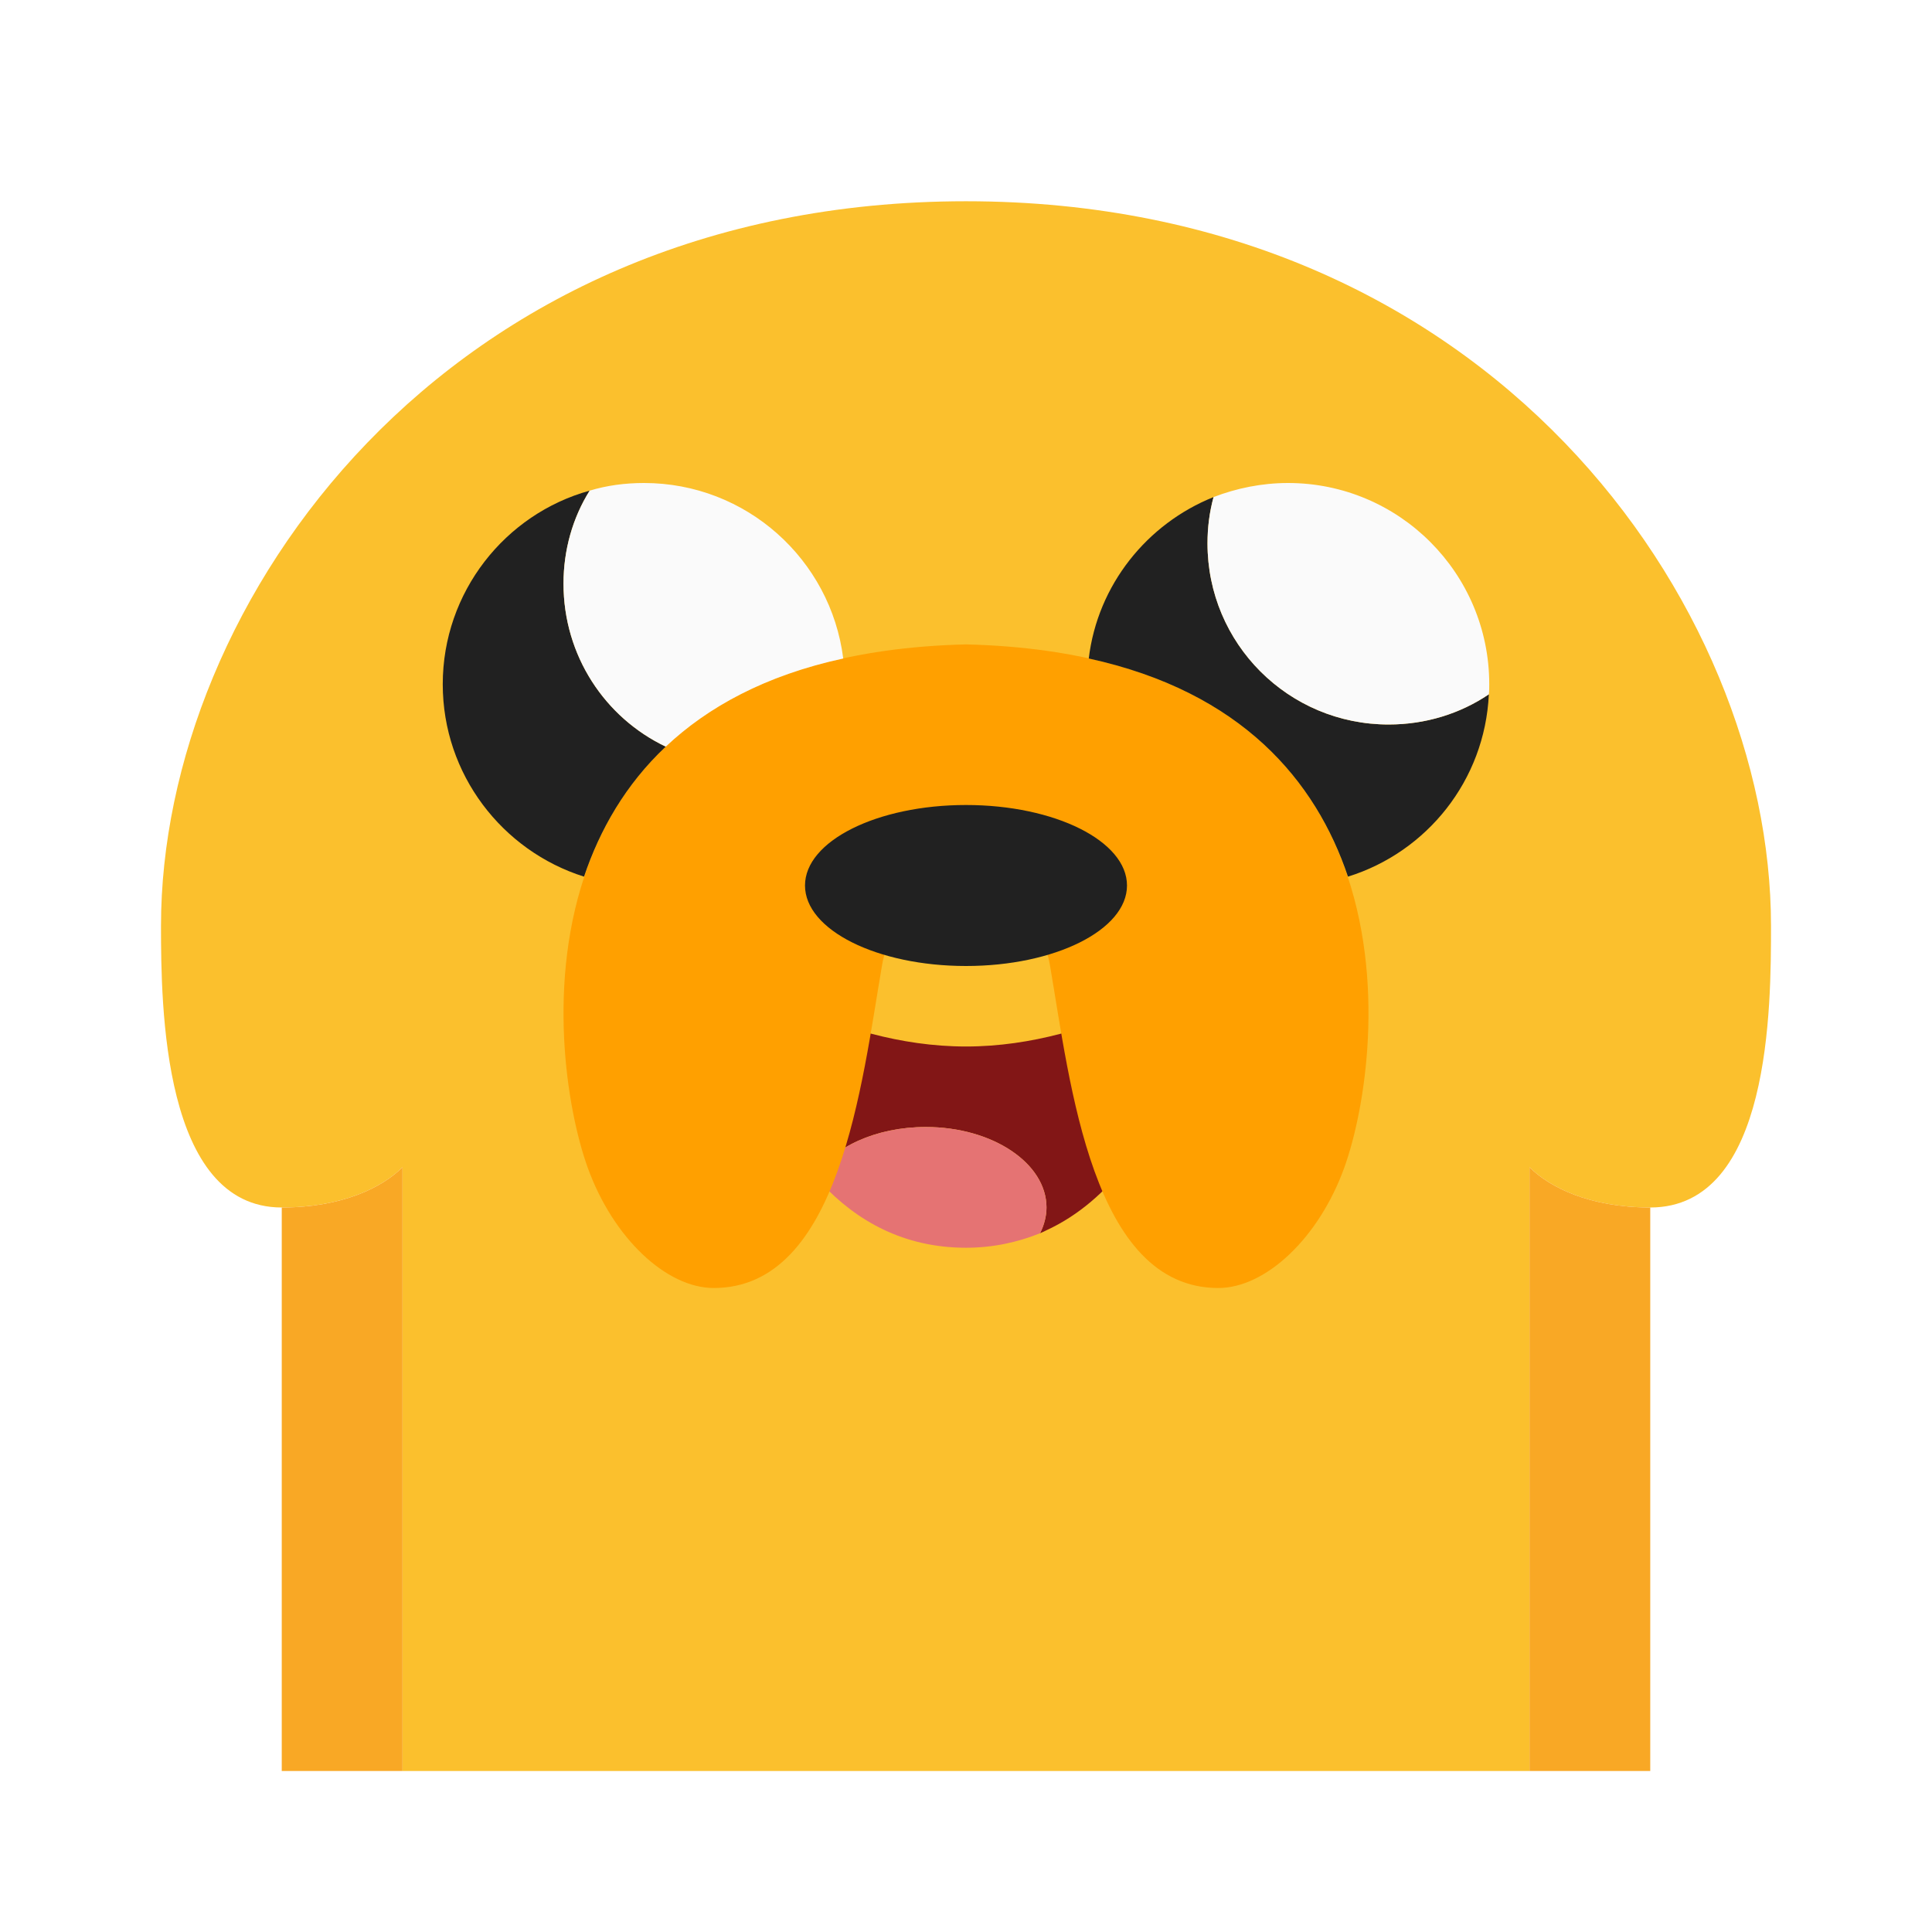
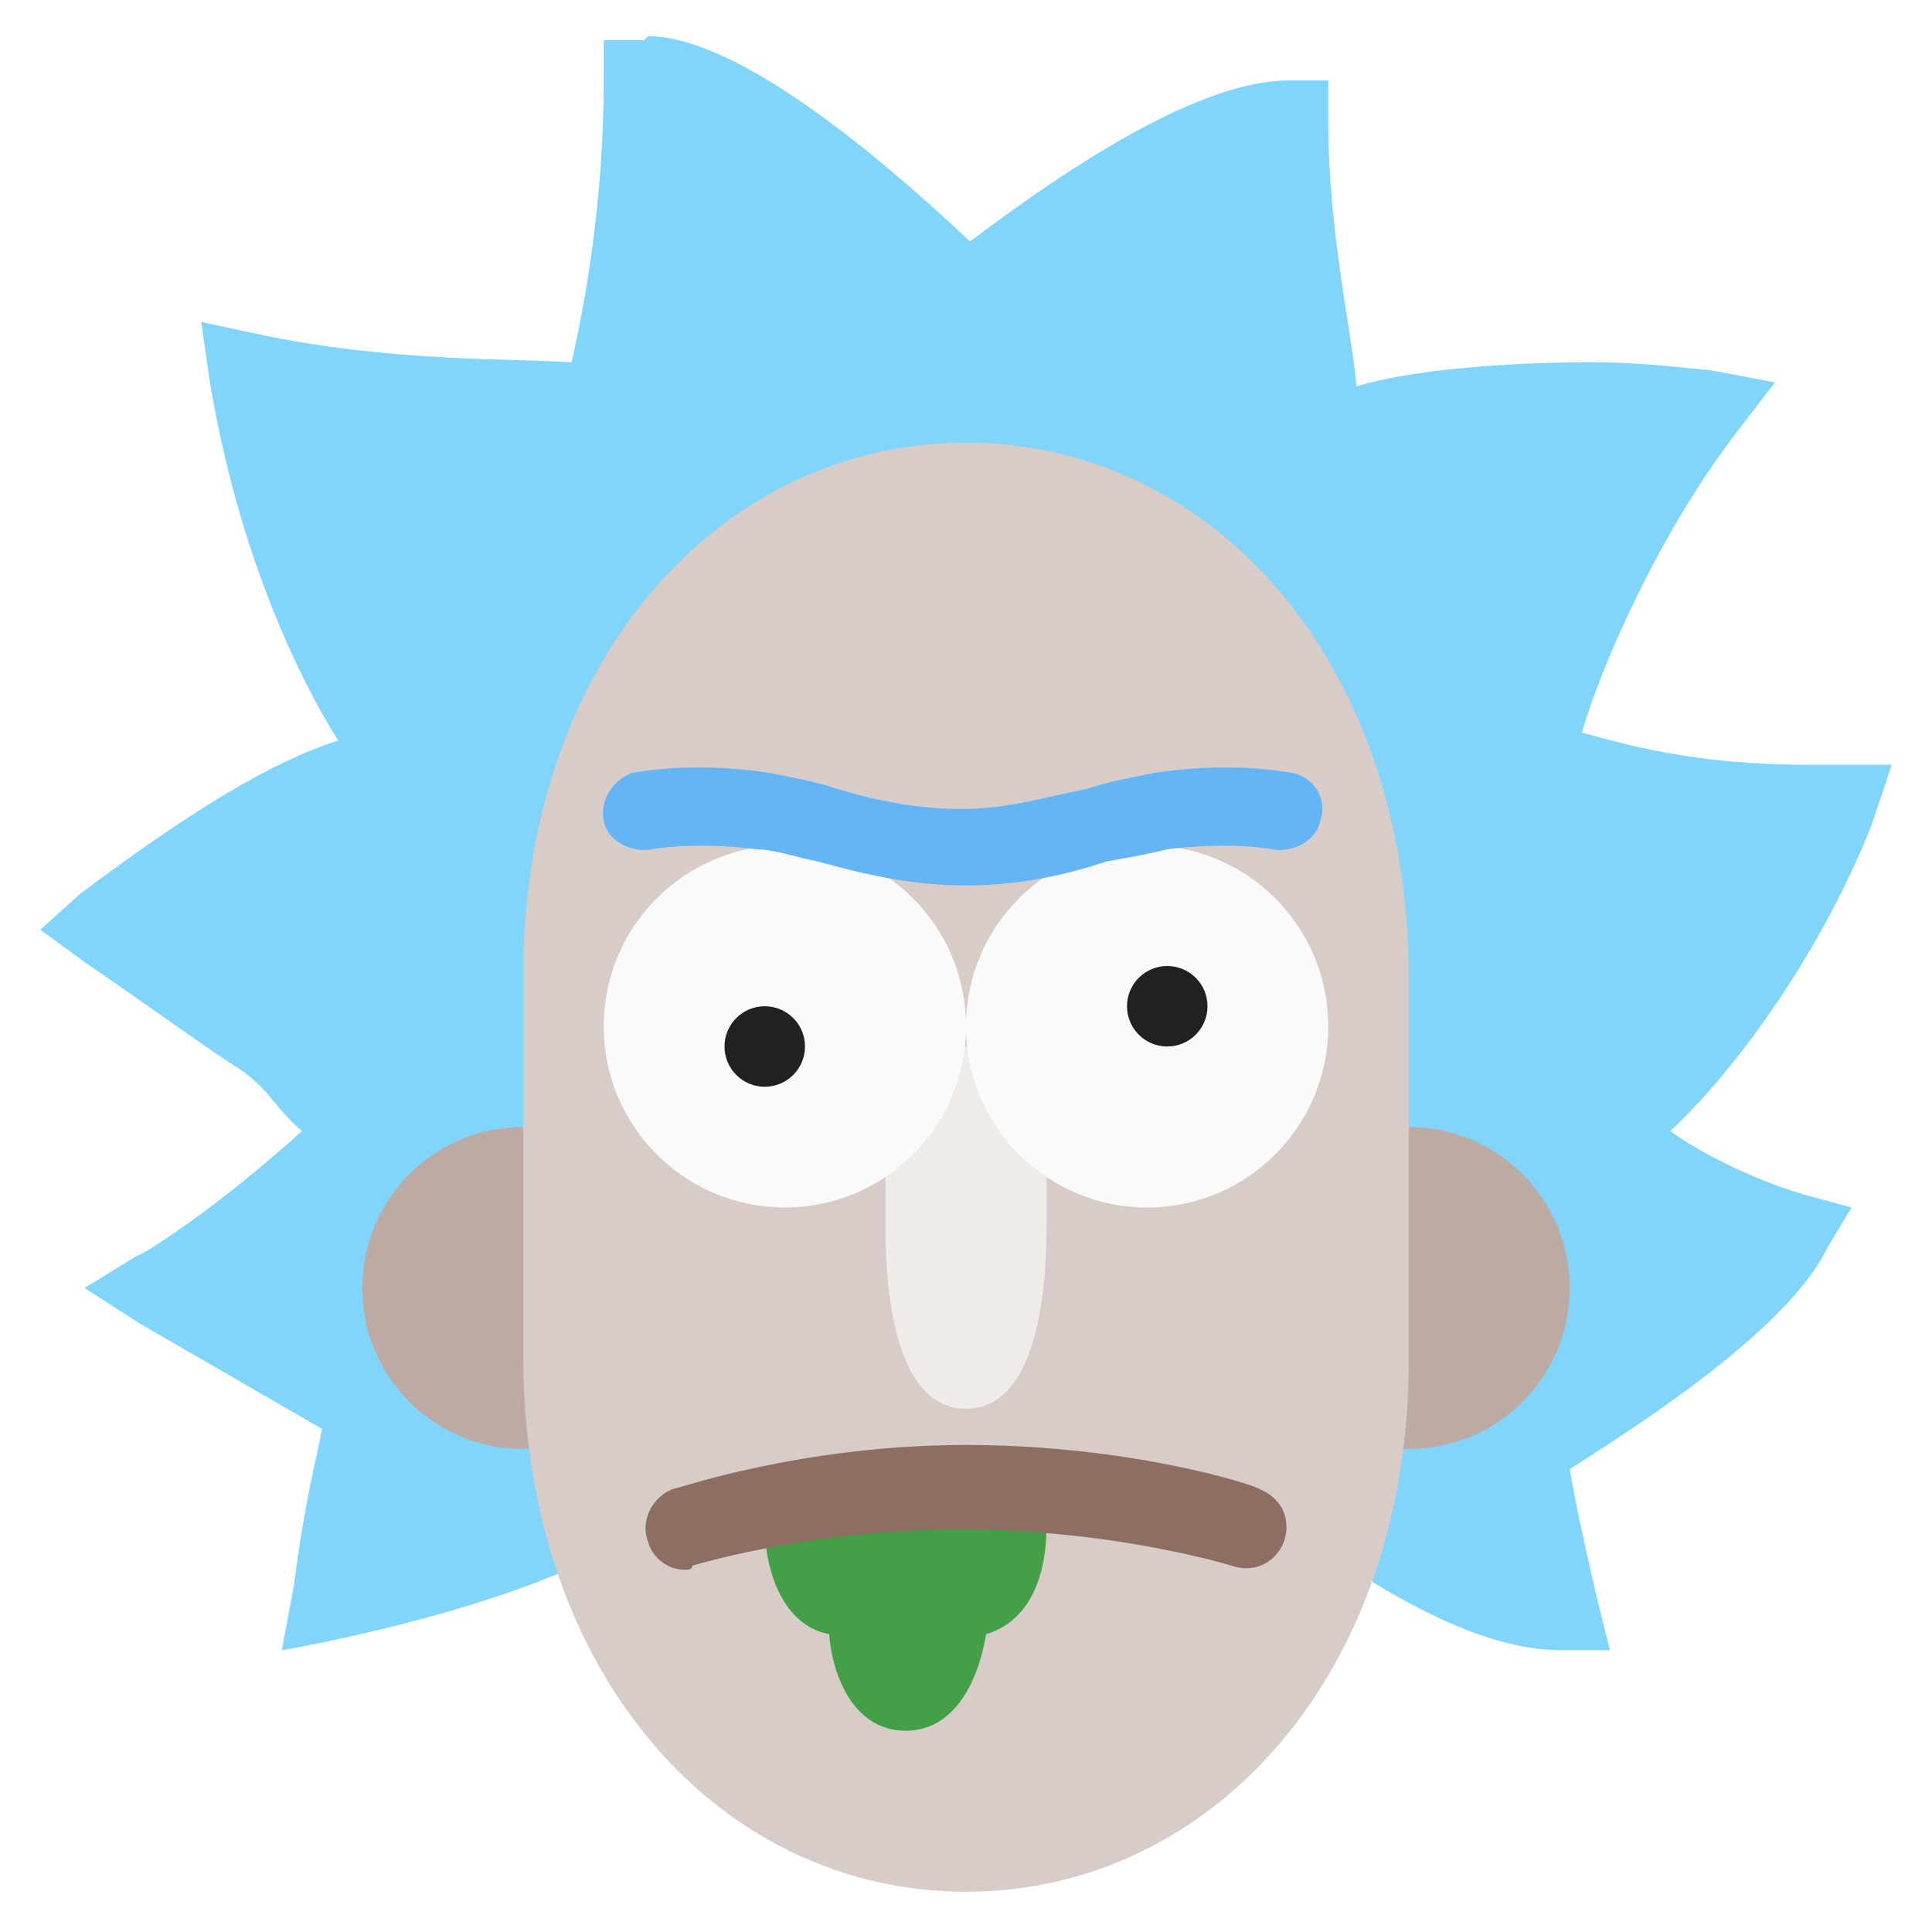
<svg xmlns="http://www.w3.org/2000/svg" x="0px" y="0px" width="48" height="48" viewBox="0 0 48 48" style=" fill:#000000;">
-   <path fill="#fbc02d" d="M44,23c0,2,0,7-3,7c-1.5,0-2.5-0.5-3-1v15H10V29c-0.5,0.5-1.5,1-3,1c-2.956,0-3-5-3-7c0-8,7-18,20-18 S44,15,44,23z" />
-   <path fill="#821616" d="M30,24c0,0-0.72,5.06-4.01,6.57c-0.02,0.01-0.04,0.02-0.06,0.03c-0.03,0.01-0.06,0.03-0.09,0.04 C25.94,30.44,26,30.22,26,30c0-1.1-1.34-2-3-2c-1.24,0-2.3,0.5-2.75,1.21c-0.11-0.11-0.2-0.22-0.29-0.34C18.41,26.81,18,24,18,24 s2.69,2,6,2S30,24,30,24z" />
-   <path fill="#e57373" d="M26,30c0,0.22-0.06,0.44-0.16,0.64C25.29,30.86,24.68,31,24,31c-1.55,0-2.72-0.67-3.59-1.6 c-0.06-0.06-0.11-0.12-0.16-0.19C20.7,28.5,21.76,28,23,28C24.66,28,26,28.9,26,30z" />
-   <path fill="#f9a825" d="M41 30v14h-3V29C38.5 29.5 39.5 30 41 30zM10 29v15H7V30C8.5 30 9.5 29.5 10 29z" />
-   <path fill="#ffa000" d="M24,16.01C12.54,16.29,13.553,26.08,14.598,29c0.637,1.77,1.964,3,3.134,3 c3.134,0,3.677-5.08,4.179-8c0.198-1.23,1.16-1.72,2.089-1.84c0.93,0.12,1.891,0.61,2.089,1.84c0.501,2.92,1.045,8,4.179,8 c1.17,0,2.497-1.23,3.134-3C34.447,26.08,35.46,16.29,24,16.01z" />
+   <path fill="#81d4fa" d="M47,19l-1.5,0c-0.2,0-0.4,0-0.6,0c-2.8,0-4.5-0.5-5.6-0.8c0.5-1.7,1.9-4.9,3.8-7.4l1-1.3l-1.6-0.3 C41.5,9.1,40.6,9,39.6,9c-2.3,0-4.6,0.2-5.9,0.6C33.6,8.3,33,5.8,33,3V2h-1c-2.5,0-6.3,2.8-7.9,4c-1.7-1.6-5.6-5.1-8-5.1L16,1l-1,0 v1c0,3.1-0.5,5.7-0.8,7c-1.5-0.1-4.5,0-7.8-0.7L5,8l0.2,1.4c0.7,4.3,2.2,7.4,3.2,9c-1.6,0.5-3.6,1.7-6.4,3.8L1,23.1l1.1,0.8 c1.6,1.1,2.7,1.9,3.6,2.5c1,0.6,1,1,1.8,1.7c-2.2,2-4,3.1-4.1,3.1L2.1,32l1.4,0.9L8,35.5c-0.1,0.6-0.4,1.6-0.7,3.9L7,41c0,0,6-1,9-3 h16c0.9,0.4,4,3,6.8,3H40l-0.3-1.2c-0.4-1.7-0.6-2.7-0.7-3.3c1.4-0.9,5.4-3.4,6.4-5.5L46,30l-1.1-0.3c-1.1-0.3-2.6-1-3.4-1.6 c1.4-1.3,3.6-4.1,5-7.6L47,19z" />
+   <path fill="#bcaaa4" d="M35 28A4 4 0 1 0 35 36 4 4 0 1 0 35 28zM13 28A4 4 0 1 0 13 36 4 4 0 1 0 13 28z" />
+   <path fill="#d7ccc8" d="M24,11c-6.1,0-11,5.4-11,13.2v9.5C13,41.6,17.9,47,24,47s11-5.4,11-13.2v-9.5C35,16.4,30.1,11,24,11z" />
+   <path fill="#43a047" d="M25.1,37h-5.3H19v0.9c0,1.2,0.5,2.5,1.6,2.7c0.1,1.2,0.7,2.4,1.9,2.4c1.2,0,1.8-1.2,2-2.4 c0.7-0.2,1.5-0.9,1.5-2.7V37H25.1z" />
+   <path fill="#8d6e63" d="M17,39c-0.4,0-0.8-0.3-0.9-0.7c-0.2-0.5,0.1-1.1,0.6-1.3c0.1,0,3.2-1.1,7.3-1.1c4.1,0,7.2,1,7.3,1.1 c0.5,0.2,0.8,0.7,0.6,1.3c-0.2,0.5-0.7,0.8-1.3,0.6c0,0-2.9-0.9-6.7-0.9c-3.8,0-6.7,0.9-6.7,0.9C17.2,39,17.1,39,17,39z" />
+   <path fill="#efebe9" d="M22,26v4.5c0,1.1,0.1,4.5,2,4.5s2-3.4,2-4.5V26H22z" />
+   <path fill="#fafafa" d="M28.5 21A4.5 4.5 0 1 0 28.5 30A4.5 4.5 0 1 0 28.5 21Z" />
+   <path fill="#fafafa" d="M19.5 21A4.5 4.5 0 1 0 19.5 30A4.5 4.5 0 1 0 19.5 21Z" />
  <g>
-     <path fill="#212121" d="M16.54 18.55c-1 .94-1.64 2.07-2.03 3.23C12.48 21.14 11 19.24 11 17c0-2.29 1.55-4.23 3.65-4.81C14.23 12.86 14 13.66 14 14.5 14 16.29 15.03 17.83 16.54 18.55zM36.99 17.25c-.1 2.14-1.54 3.92-3.5 4.53-.8-2.38-2.64-4.59-6.44-5.42.22-1.83 1.45-3.35 3.1-4.01C30.05 12.72 30 13.1 30 13.5c0 2.49 2.01 4.5 4.5 4.5C35.42 18 36.28 17.73 36.99 17.25zM24 20A4 2 0 1 0 24 24 4 2 0 1 0 24 20z" />
+     <path fill="#212121" d="M29 24A1 1 0 1 0 29 26 1 1 0 1 0 29 24zM19 25A1 1 0 1 0 19 27 1 1 0 1 0 19 25z" />
  </g>
  <g>
-     <path fill="#fafafa" d="M20.95 16.36c-1.94.42-3.37 1.21-4.41 2.19C15.03 17.83 14 16.29 14 14.5c0-.84.23-1.64.65-2.31C15.08 12.06 15.53 12 16 12 18.54 12 20.64 13.9 20.95 16.36zM37 17c0 .08 0 .17-.01.25C36.28 17.73 35.42 18 34.5 18c-2.49 0-4.5-2.01-4.5-4.5 0-.4.05-.78.15-1.15C30.72 12.13 31.35 12 32 12 34.76 12 37 14.24 37 17z" />
+     <path fill="#64b5f6" d="M24,22c-1.4,0-2.6-0.3-3.7-0.6c-0.5-0.1-1.1-0.3-1.5-0.3c-1.6-0.2-2.6,0-2.6,0 c-0.5,0.1-1.1-0.2-1.2-0.7c-0.1-0.5,0.2-1,0.7-1.2c0.1,0,1.4-0.3,3.4,0c0.5,0.1,1.1,0.2,1.7,0.4c1,0.3,2,0.5,3.1,0.5 s2.1-0.3,3.1-0.5c0.6-0.2,1.2-0.3,1.7-0.4c2-0.3,3.3,0,3.4,0c0.5,0.1,0.9,0.6,0.7,1.2c-0.1,0.5-0.7,0.8-1.2,0.7c0,0-1-0.2-2.6,0 c-0.4,0.1-0.9,0.2-1.5,0.3C26.6,21.7,25.4,22,24,22z" />
  </g>
</svg>
